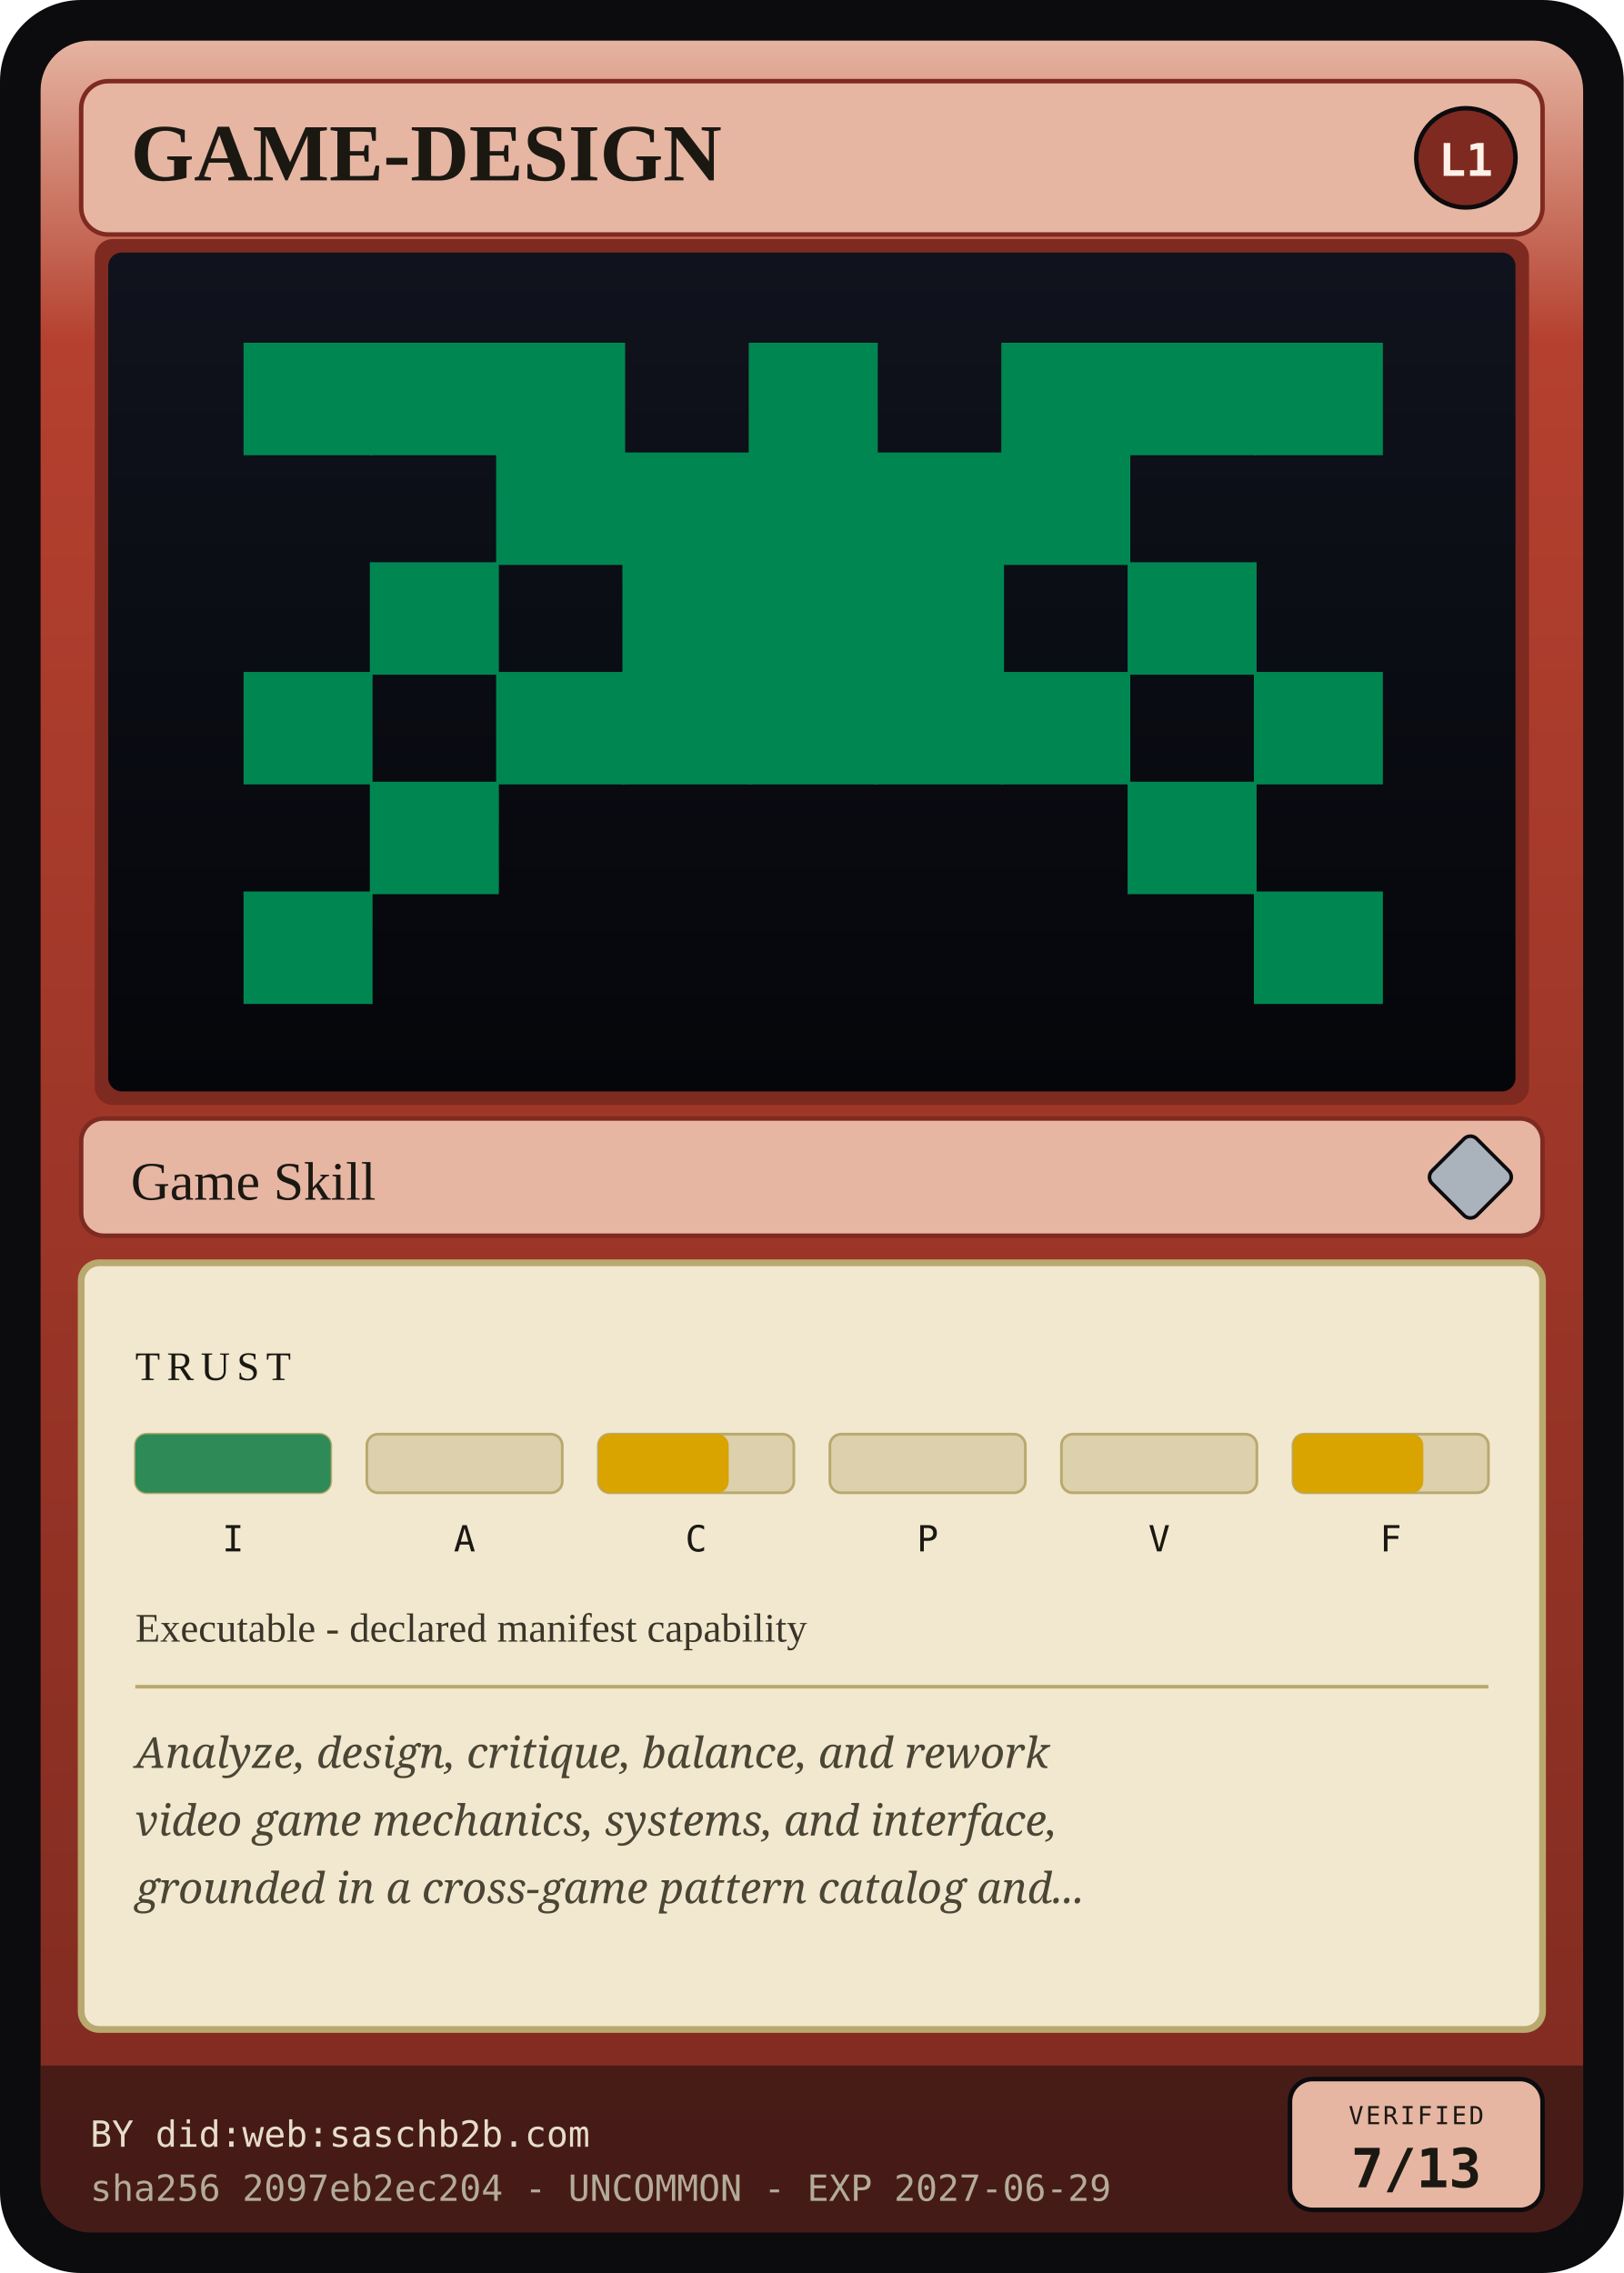
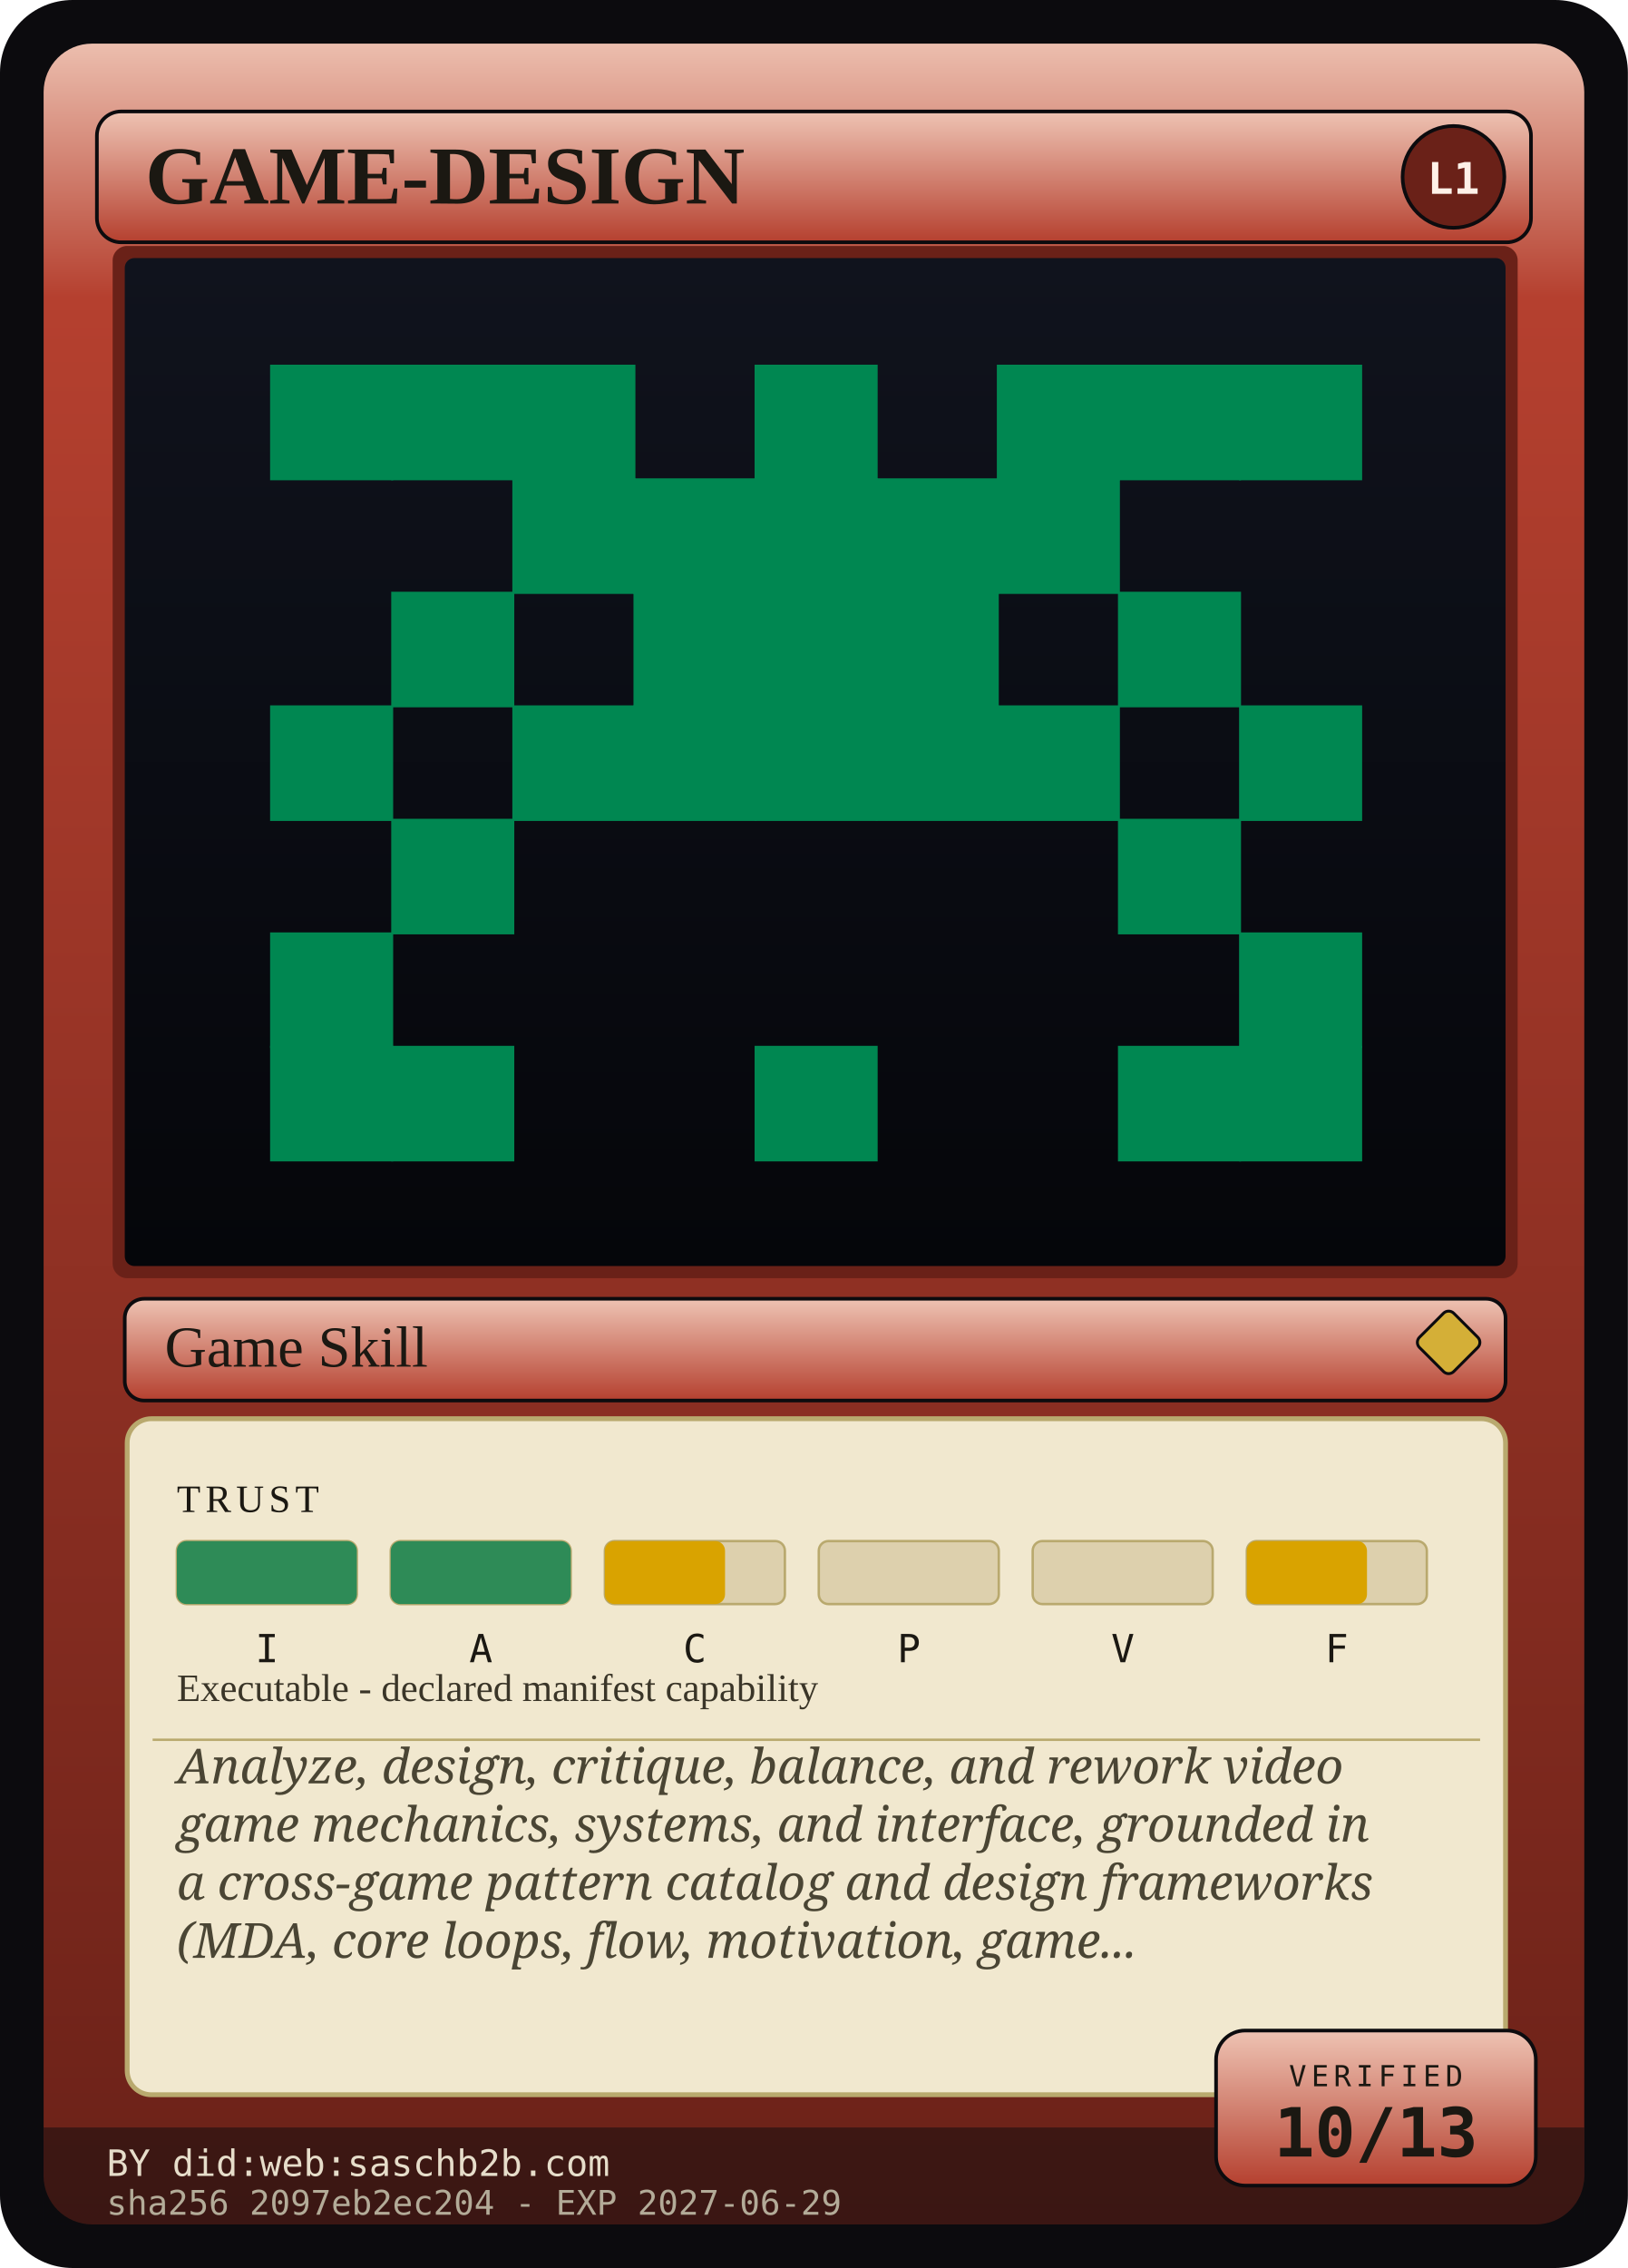
- <svg xmlns="http://www.w3.org/2000/svg" width="360" height="504" viewBox="0 0 360 504" font-family="Georgia,'Times New Roman',serif">
+ <svg xmlns="http://www.w3.org/2000/svg" width="672" height="936" viewBox="0 0 672 936" font-family="Georgia,'Times New Roman',serif">
  <defs>
    <linearGradient id="frame" x1="0" y1="0" x2="0" y2="1">
-       <stop offset="0" stop-color="#e6b6a3" />
-       <stop offset="0.14" stop-color="#b5402f" />
-       <stop offset="1" stop-color="#7e2a20" />
+       <stop offset="0" stop-color="#eec3b3" />
+       <stop offset="0.12" stop-color="#b5402f" />
+       <stop offset="1" stop-color="#6a2118" />
+     </linearGradient>
+     <linearGradient id="plate" x1="0" y1="0" x2="0" y2="1">
+       <stop offset="0" stop-color="#eec3b3" />
+       <stop offset="1" stop-color="#b5402f" />
    </linearGradient>
    <linearGradient id="art" x1="0" y1="0" x2="0" y2="1">
      <stop offset="0" stop-color="#10131d" />
      <stop offset="1" stop-color="#05060a" />
    </linearGradient>
    <clipPath id="scr">
-       <rect x="24" y="56" width="312" height="186" rx="3" />
+       <rect x="51.5" y="106.5" width="570" height="416" rx="4" />
    </clipPath>
  </defs>
-   <rect x="0" y="0" width="360" height="504" rx="18" fill="#0c0b0e" />
-   <rect x="9" y="9" width="342" height="486" rx="11" fill="url(#frame)" />
-   <rect x="18" y="18" width="324" height="34" rx="6" fill="#e6b6a3" stroke="#7e2a20" stroke-width="1" />
-   <text x="29" y="40" font-size="18" font-weight="bold" fill="#1b1812">GAME-DESIGN</text>
-   <circle cx="325" cy="35" r="11" fill="#7e2a20" stroke="#0c0b0e" stroke-width="1" />
-   <text x="325" y="39" font-size="10" font-weight="bold" fill="#fff1e8" text-anchor="middle" font-family="ui-monospace,monospace">L1</text>
-   <rect x="21" y="53" width="318" height="192" rx="4" fill="#7e2a20" />
+   <rect x="0" y="0" width="672" height="936" rx="30" fill="#0c0b0e" />
+   <rect x="18" y="18" width="636" height="900" rx="20" fill="url(#frame)" />
+   <rect x="40" y="46" width="592" height="54" rx="10" fill="url(#plate)" stroke="#0c0b0e" stroke-width="1.5" />
+   <text x="60" y="84" font-size="34" font-weight="bold" fill="#1b1812">GAME-DESIGN</text>
+   <circle cx="600" cy="73" r="21" fill="#6a2118" stroke="#0c0b0e" stroke-width="1.5" />
+   <text x="600" y="80" font-size="18" font-weight="bold" fill="#fff1e8" text-anchor="middle" font-family="ui-monospace,monospace">L1</text>
+   <rect x="46.5" y="101.5" width="580" height="426" rx="6" fill="#6a2118" />
  <g clip-path="url(#scr)">
-     <rect x="24" y="56" width="312" height="186" fill="url(#art)" />
-     <rect x="54.00" y="76.00" width="28.60" height="24.93" fill="#008751" />
-     <rect x="278.00" y="76.00" width="28.60" height="24.93" fill="#008751" />
-     <rect x="82.00" y="76.00" width="28.60" height="24.93" fill="#008751" />
-     <rect x="250.00" y="76.00" width="28.60" height="24.93" fill="#008751" />
-     <rect x="110.00" y="76.00" width="28.60" height="24.93" fill="#008751" />
-     <rect x="222.00" y="76.00" width="28.60" height="24.93" fill="#008751" />
-     <rect x="166.00" y="76.00" width="28.60" height="24.93" fill="#008751" />
-     <rect x="110.00" y="100.33" width="28.60" height="24.93" fill="#008751" />
-     <rect x="222.00" y="100.33" width="28.60" height="24.93" fill="#008751" />
-     <rect x="138.00" y="100.33" width="28.60" height="24.93" fill="#008751" />
-     <rect x="194.00" y="100.33" width="28.60" height="24.93" fill="#008751" />
-     <rect x="166.00" y="100.33" width="28.60" height="24.93" fill="#008751" />
-     <rect x="82.00" y="124.67" width="28.60" height="24.93" fill="#008751" />
-     <rect x="250.00" y="124.67" width="28.60" height="24.93" fill="#008751" />
-     <rect x="138.00" y="124.67" width="28.60" height="24.93" fill="#008751" />
-     <rect x="194.00" y="124.67" width="28.60" height="24.93" fill="#008751" />
-     <rect x="166.00" y="124.67" width="28.60" height="24.93" fill="#008751" />
-     <rect x="54.00" y="149.00" width="28.60" height="24.93" fill="#008751" />
-     <rect x="278.00" y="149.00" width="28.60" height="24.93" fill="#008751" />
-     <rect x="110.00" y="149.00" width="28.60" height="24.93" fill="#008751" />
-     <rect x="222.00" y="149.00" width="28.60" height="24.93" fill="#008751" />
-     <rect x="138.00" y="149.00" width="28.60" height="24.93" fill="#008751" />
-     <rect x="194.00" y="149.00" width="28.60" height="24.93" fill="#008751" />
-     <rect x="166.00" y="149.00" width="28.60" height="24.93" fill="#008751" />
-     <rect x="82.00" y="173.33" width="28.60" height="24.93" fill="#008751" />
-     <rect x="250.00" y="173.33" width="28.60" height="24.93" fill="#008751" />
-     <rect x="54.00" y="197.67" width="28.60" height="24.93" fill="#008751" />
-     <rect x="278.00" y="197.67" width="28.60" height="24.93" fill="#008751" />
+     <rect x="51.5" y="106.5" width="570" height="416" fill="url(#art)" />
+     <rect x="111.5" y="150.5" width="50.8" height="47.7" fill="#008751" />
+     <rect x="511.5" y="150.5" width="50.8" height="47.7" fill="#008751" />
+     <rect x="161.5" y="150.5" width="50.8" height="47.7" fill="#008751" />
+     <rect x="461.5" y="150.5" width="50.8" height="47.7" fill="#008751" />
+     <rect x="211.5" y="150.5" width="50.8" height="47.7" fill="#008751" />
+     <rect x="411.5" y="150.5" width="50.8" height="47.7" fill="#008751" />
+     <rect x="311.5" y="150.5" width="50.8" height="47.7" fill="#008751" />
+     <rect x="211.5" y="197.4" width="50.8" height="47.7" fill="#008751" />
+     <rect x="411.5" y="197.4" width="50.8" height="47.7" fill="#008751" />
+     <rect x="261.5" y="197.4" width="50.8" height="47.7" fill="#008751" />
+     <rect x="361.5" y="197.4" width="50.8" height="47.7" fill="#008751" />
+     <rect x="311.5" y="197.4" width="50.8" height="47.7" fill="#008751" />
+     <rect x="161.5" y="244.2" width="50.8" height="47.7" fill="#008751" />
+     <rect x="461.5" y="244.2" width="50.8" height="47.7" fill="#008751" />
+     <rect x="261.5" y="244.2" width="50.8" height="47.7" fill="#008751" />
+     <rect x="361.5" y="244.2" width="50.8" height="47.7" fill="#008751" />
+     <rect x="311.5" y="244.2" width="50.8" height="47.7" fill="#008751" />
+     <rect x="111.5" y="291.1" width="50.8" height="47.7" fill="#008751" />
+     <rect x="511.5" y="291.1" width="50.8" height="47.7" fill="#008751" />
+     <rect x="211.5" y="291.1" width="50.8" height="47.7" fill="#008751" />
+     <rect x="411.5" y="291.1" width="50.8" height="47.7" fill="#008751" />
+     <rect x="261.5" y="291.1" width="50.8" height="47.7" fill="#008751" />
+     <rect x="361.5" y="291.1" width="50.8" height="47.7" fill="#008751" />
+     <rect x="311.5" y="291.1" width="50.8" height="47.7" fill="#008751" />
+     <rect x="161.5" y="337.9" width="50.8" height="47.7" fill="#008751" />
+     <rect x="461.5" y="337.9" width="50.8" height="47.7" fill="#008751" />
+     <rect x="111.5" y="384.8" width="50.8" height="47.7" fill="#008751" />
+     <rect x="511.5" y="384.8" width="50.8" height="47.7" fill="#008751" />
+     <rect x="111.5" y="431.6" width="50.8" height="47.7" fill="#008751" />
+     <rect x="511.5" y="431.6" width="50.8" height="47.7" fill="#008751" />
+     <rect x="161.5" y="431.6" width="50.8" height="47.7" fill="#008751" />
+     <rect x="461.5" y="431.6" width="50.8" height="47.7" fill="#008751" />
+     <rect x="311.5" y="431.6" width="50.8" height="47.7" fill="#008751" />
  </g>
-   <rect x="18" y="248" width="324" height="26" rx="5" fill="#e6b6a3" stroke="#7e2a20" stroke-width="1" />
-   <text x="29" y="266" font-size="12" fill="#1b1812">Game Skill</text>
-   <rect x="319" y="254" width="14" height="14" rx="2" transform="rotate(45 326 261)" fill="#aab2bb" stroke="#0c0b0e" stroke-width="0.8" />
-   <rect x="18" y="280" width="324" height="170" rx="4" fill="#f1e8cf" stroke="#b9a96e" stroke-width="1.5" />
-   <text x="30" y="306" font-size="9" letter-spacing="1.5" fill="#1b1812">TRUST</text>
-   <rect x="30.00" y="318" width="43.33" height="13" rx="2.5" fill="#ddd0ad" stroke="#b9a96e" stroke-width="0.6" />
-   <rect x="30.00" y="318" width="43.33" height="13" rx="2.5" fill="#2e8b57" />
-   <text x="51.67" y="344" font-size="8" fill="#1b1812" text-anchor="middle" font-family="ui-monospace,monospace">I</text>
-   <rect x="81.33" y="318" width="43.33" height="13" rx="2.5" fill="#ddd0ad" stroke="#b9a96e" stroke-width="0.6" />
-   <rect x="81.33" y="318" width="0.00" height="13" rx="2.5" fill="#8a8378" />
-   <text x="103.00" y="344" font-size="8" fill="#1b1812" text-anchor="middle" font-family="ui-monospace,monospace">A</text>
-   <rect x="132.67" y="318" width="43.33" height="13" rx="2.5" fill="#ddd0ad" stroke="#b9a96e" stroke-width="0.6" />
-   <rect x="132.67" y="318" width="28.89" height="13" rx="2.5" fill="#d9a300" />
-   <text x="154.33" y="344" font-size="8" fill="#1b1812" text-anchor="middle" font-family="ui-monospace,monospace">C</text>
-   <rect x="184.00" y="318" width="43.33" height="13" rx="2.5" fill="#ddd0ad" stroke="#b9a96e" stroke-width="0.6" />
-   <rect x="184.00" y="318" width="0.00" height="13" rx="2.5" fill="#8a8378" />
-   <text x="205.67" y="344" font-size="8" fill="#1b1812" text-anchor="middle" font-family="ui-monospace,monospace">P</text>
-   <rect x="235.33" y="318" width="43.33" height="13" rx="2.5" fill="#ddd0ad" stroke="#b9a96e" stroke-width="0.6" />
-   <rect x="235.33" y="318" width="0.00" height="13" rx="2.5" fill="#8a8378" />
-   <text x="257.00" y="344" font-size="8" fill="#1b1812" text-anchor="middle" font-family="ui-monospace,monospace">V</text>
-   <rect x="286.67" y="318" width="43.33" height="13" rx="2.5" fill="#ddd0ad" stroke="#b9a96e" stroke-width="0.6" />
-   <rect x="286.67" y="318" width="28.89" height="13" rx="2.5" fill="#d9a300" />
-   <text x="308.33" y="344" font-size="8" fill="#1b1812" text-anchor="middle" font-family="ui-monospace,monospace">F</text>
-   <text x="30" y="364" font-size="9" fill="#3a3528">Executable - declared manifest capability</text>
-   <line x1="30" y1="374" x2="330" y2="374" stroke="#b9a96e" stroke-width="0.8" />
-   <text x="30" y="392" font-size="9.5" font-style="italic" fill="#4a4534" font-family="Georgia,serif">Analyze, design, critique, balance, and rework</text>
-   <text x="30" y="407" font-size="9.5" font-style="italic" fill="#4a4534" font-family="Georgia,serif">video game mechanics, systems, and interface,</text>
-   <text x="30" y="422" font-size="9.5" font-style="italic" fill="#4a4534" font-family="Georgia,serif">grounded in a cross-game pattern catalog and...</text>
-   <rect x="9" y="458" width="342" height="37" rx="0" fill="#0c0b0e" opacity="0.5" />
-   <text x="20" y="476" font-size="8" fill="#e6ddca" font-family="ui-monospace,monospace">BY did:web:saschb2b.com</text>
-   <text x="20" y="488" font-size="8" fill="#b3ab98" font-family="ui-monospace,monospace">sha256 2097eb2ec204 - UNCOMMON - EXP 2027-06-29</text>
-   <rect x="286" y="461" width="56" height="29" rx="5" fill="#e6b6a3" stroke="#0c0b0e" stroke-width="1" />
-   <text x="314" y="471" font-size="5.5" letter-spacing="0.5" fill="#1b1812" text-anchor="middle" font-family="ui-monospace,monospace">VERIFIED</text>
-   <text x="314" y="485" font-size="12" font-weight="bold" fill="#1b1812" text-anchor="middle" font-family="ui-monospace,monospace">7/13</text>
+   <rect x="51.5" y="536" width="570" height="42" rx="8" fill="url(#plate)" stroke="#0c0b0e" stroke-width="1.5" />
+   <text x="68" y="564" font-size="24" fill="#1b1812">Game Skill</text>
+   <rect x="588" y="544" width="20" height="20" rx="3" transform="rotate(45 598 554)" fill="#d4af37" stroke="#0c0b0e" stroke-width="1.2" />
+   <rect x="52.5" y="585.5" width="569" height="279" rx="10" fill="#f1e8cf" stroke="#b9a96e" stroke-width="2" />
+   <text x="73" y="624" font-size="16" letter-spacing="2" fill="#1b1812">TRUST</text>
+   <rect x="73.0" y="636" width="74.3" height="26" rx="4" fill="#ddd0ad" stroke="#b9a96e" stroke-width="1" />
+   <rect x="73.0" y="636" width="74.3" height="26" rx="4" fill="#2e8b57" />
+   <text x="110.2" y="686" font-size="16" fill="#1b1812" text-anchor="middle" font-family="ui-monospace,monospace">I</text>
+   <rect x="161.3" y="636" width="74.3" height="26" rx="4" fill="#ddd0ad" stroke="#b9a96e" stroke-width="1" />
+   <rect x="161.3" y="636" width="74.3" height="26" rx="4" fill="#2e8b57" />
+   <text x="198.5" y="686" font-size="16" fill="#1b1812" text-anchor="middle" font-family="ui-monospace,monospace">A</text>
+   <rect x="249.7" y="636" width="74.3" height="26" rx="4" fill="#ddd0ad" stroke="#b9a96e" stroke-width="1" />
+   <rect x="249.7" y="636" width="49.6" height="26" rx="4" fill="#d9a300" />
+   <text x="286.8" y="686" font-size="16" fill="#1b1812" text-anchor="middle" font-family="ui-monospace,monospace">C</text>
+   <rect x="338.0" y="636" width="74.3" height="26" rx="4" fill="#ddd0ad" stroke="#b9a96e" stroke-width="1" />
+   <rect x="338.0" y="636" width="0.0" height="26" rx="4" fill="#8a8378" />
+   <text x="375.2" y="686" font-size="16" fill="#1b1812" text-anchor="middle" font-family="ui-monospace,monospace">P</text>
+   <rect x="426.3" y="636" width="74.3" height="26" rx="4" fill="#ddd0ad" stroke="#b9a96e" stroke-width="1" />
+   <rect x="426.3" y="636" width="0.0" height="26" rx="4" fill="#8a8378" />
+   <text x="463.5" y="686" font-size="16" fill="#1b1812" text-anchor="middle" font-family="ui-monospace,monospace">V</text>
+   <rect x="514.7" y="636" width="74.3" height="26" rx="4" fill="#ddd0ad" stroke="#b9a96e" stroke-width="1" />
+   <rect x="514.7" y="636" width="49.6" height="26" rx="4" fill="#d9a300" />
+   <text x="551.8" y="686" font-size="16" fill="#1b1812" text-anchor="middle" font-family="ui-monospace,monospace">F</text>
+   <text x="73" y="702" font-size="16" fill="#3a3528">Executable - declared manifest capability</text>
+   <line x1="63" y1="718" x2="611" y2="718" stroke="#b9a96e" stroke-width="1" />
+   <text x="73" y="736" font-size="20" font-style="italic" fill="#4a4534" font-family="Georgia,serif">Analyze, design, critique, balance, and rework video</text>
+   <text x="73" y="760" font-size="20" font-style="italic" fill="#4a4534" font-family="Georgia,serif">game mechanics, systems, and interface, grounded in</text>
+   <text x="73" y="784" font-size="20" font-style="italic" fill="#4a4534" font-family="Georgia,serif">a cross-game pattern catalog and design frameworks</text>
+   <text x="73" y="808" font-size="20" font-style="italic" fill="#4a4534" font-family="Georgia,serif">(MDA, core loops, flow, motivation, game...</text>
+   <rect x="18" y="878" width="636" height="40" fill="#0c0b0e" opacity="0.5" />
+   <text x="44" y="898" font-size="15" fill="#e6ddca" font-family="ui-monospace,monospace">BY did:web:saschb2b.com</text>
+   <text x="44" y="914" font-size="14" fill="#b3ab98" font-family="ui-monospace,monospace">sha256 2097eb2ec204 - EXP 2027-06-29</text>
+   <rect x="502" y="838" width="132" height="64" rx="12" fill="url(#plate)" stroke="#0c0b0e" stroke-width="1.5" />
+   <text x="568" y="861" font-size="12" letter-spacing="2" fill="#1b1812" text-anchor="middle" font-family="ui-monospace,monospace">VERIFIED</text>
+   <text x="568" y="890" font-size="28" font-weight="bold" fill="#1b1812" text-anchor="middle" font-family="ui-monospace,monospace">10/13</text>
</svg>
